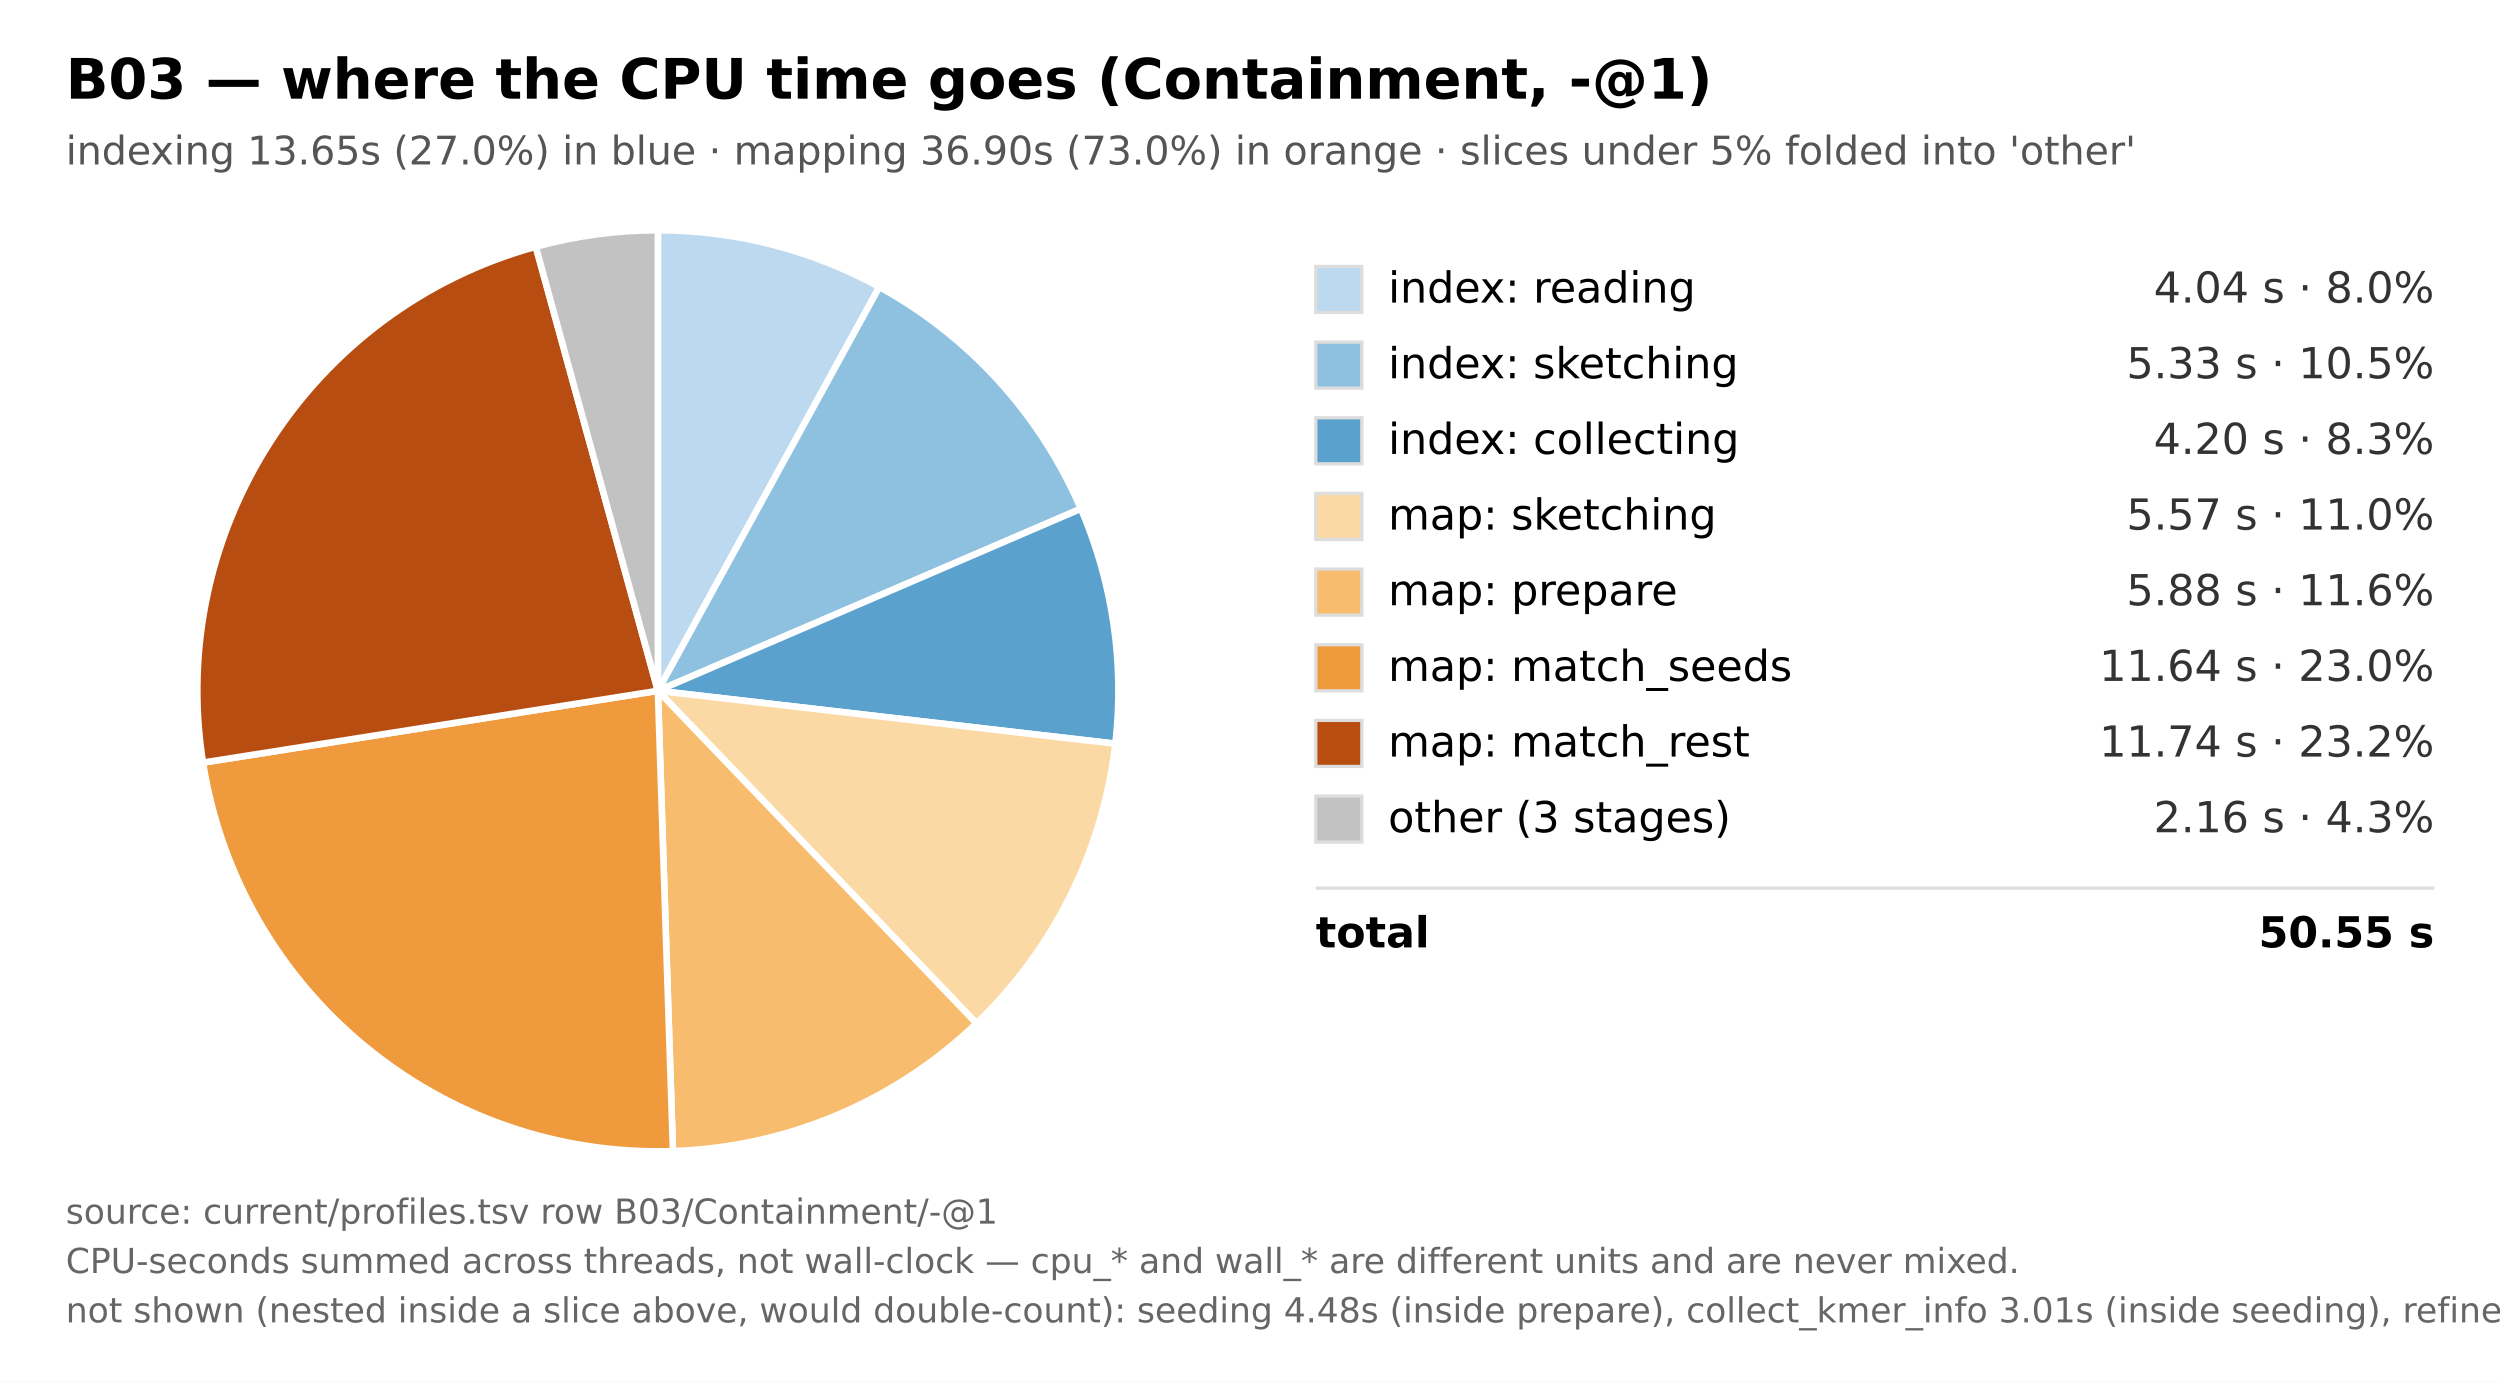
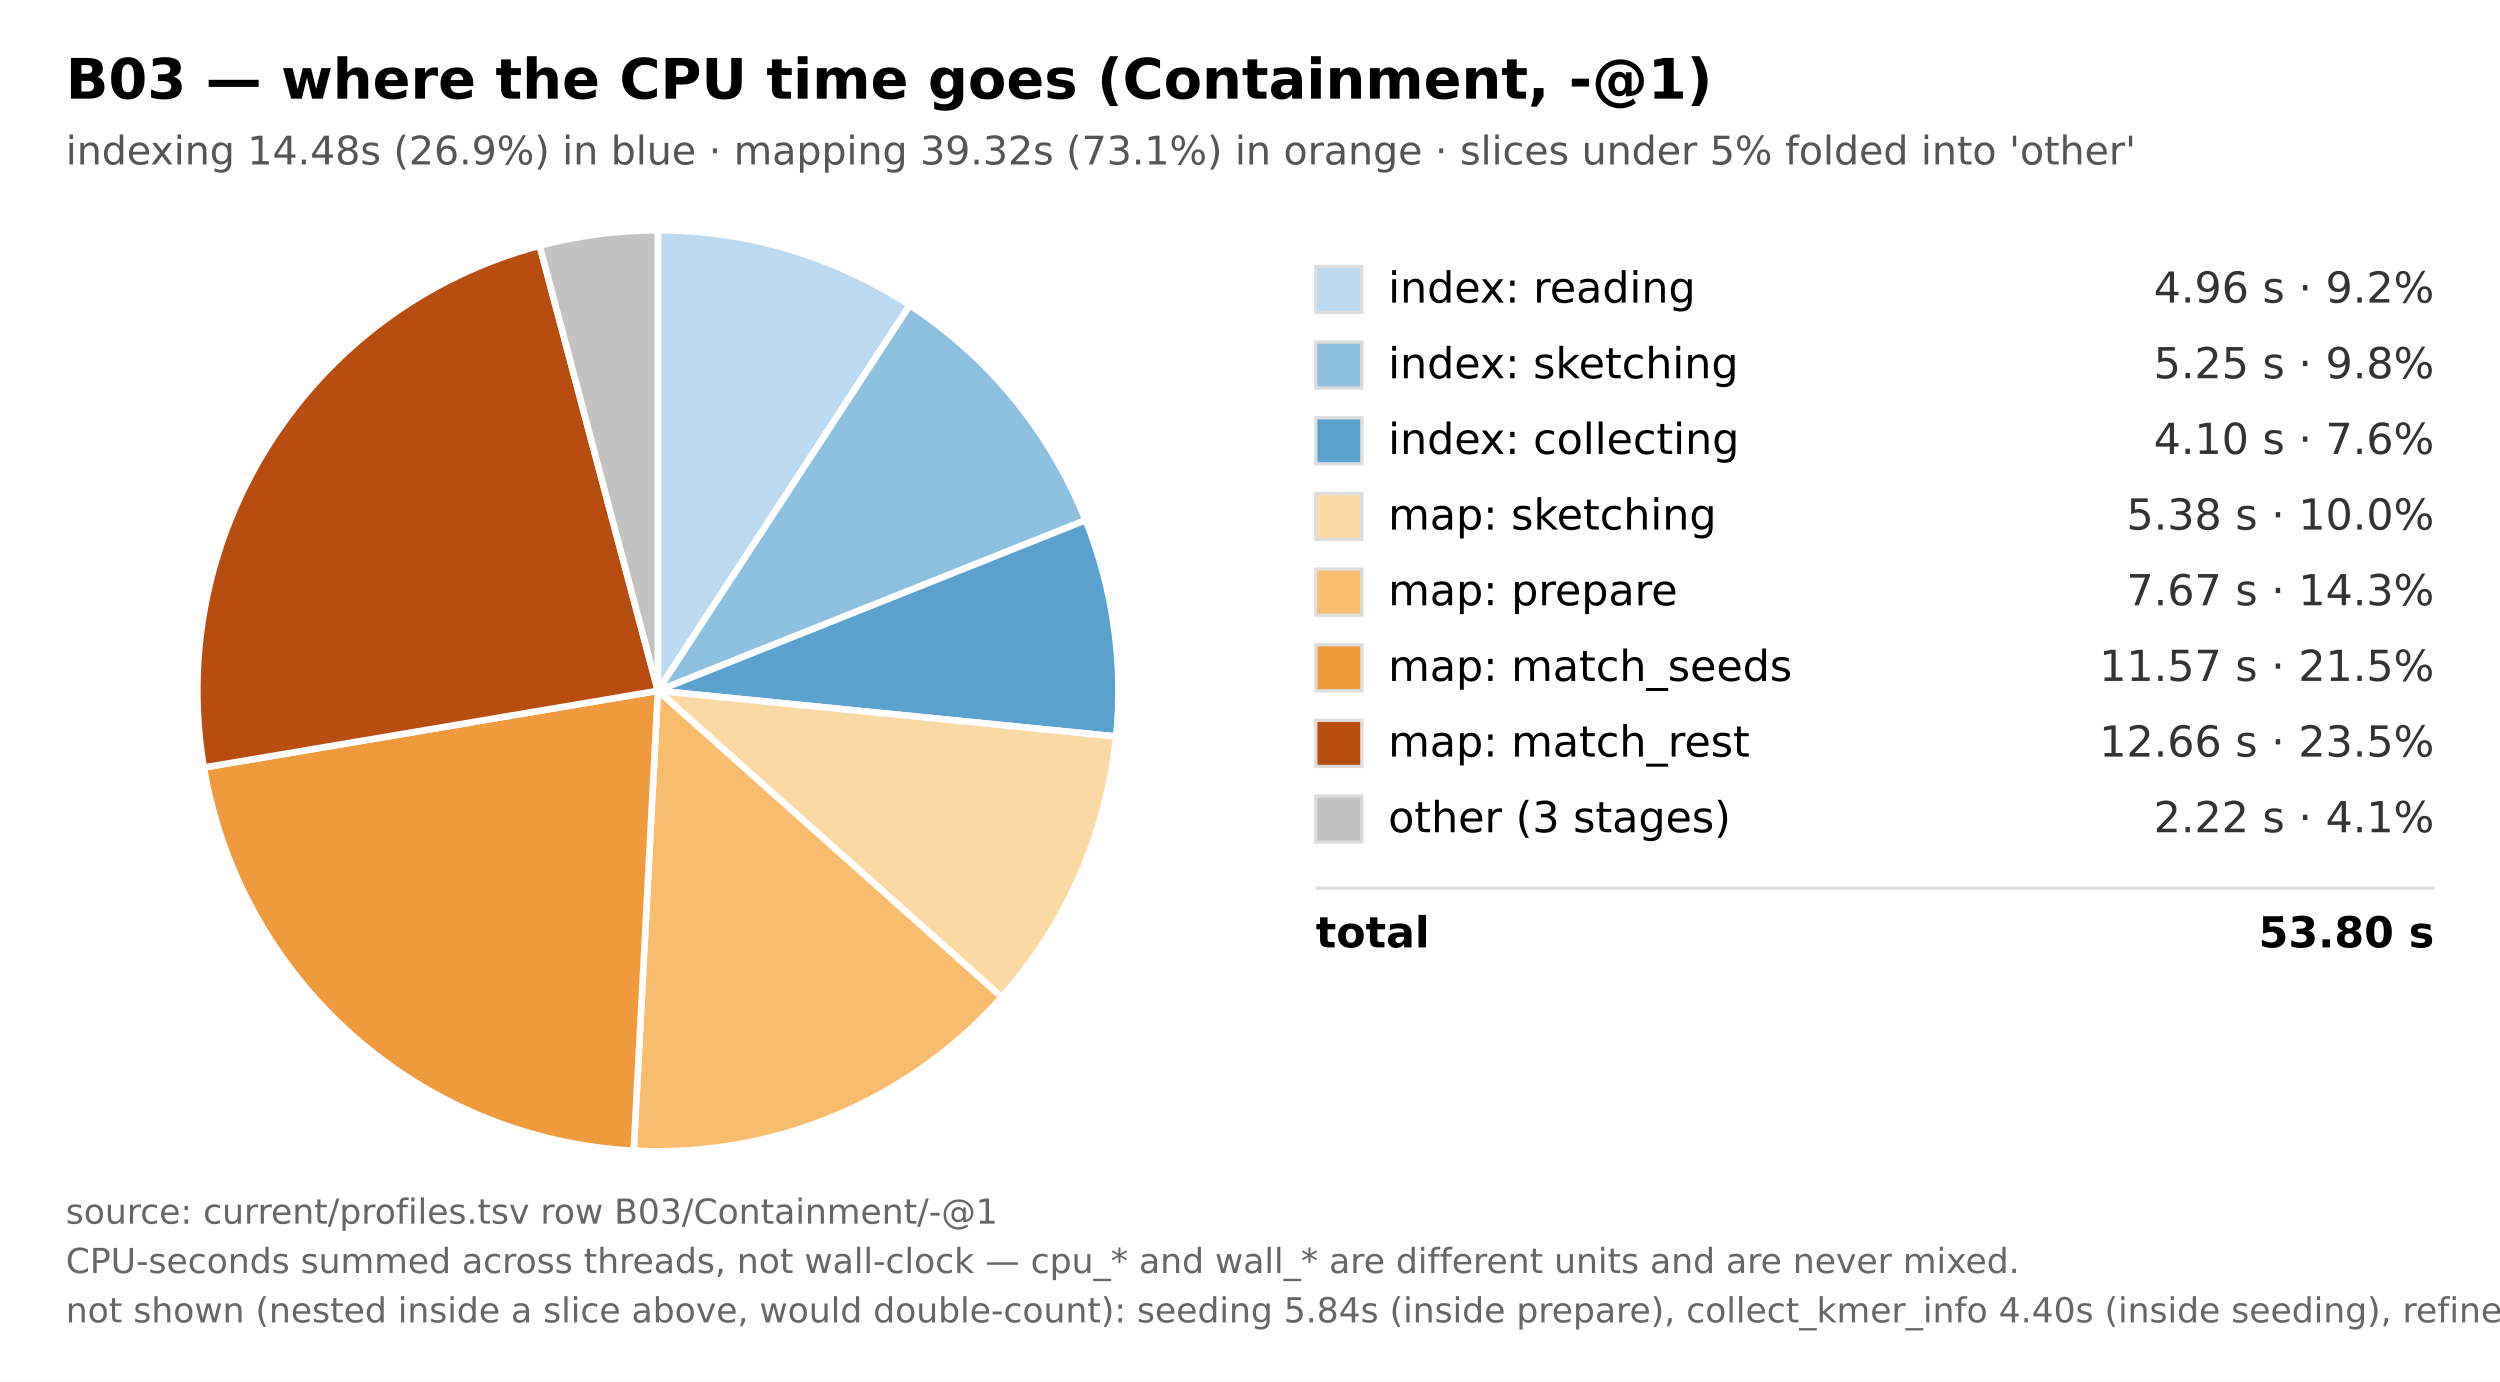
<svg xmlns="http://www.w3.org/2000/svg" width="760" height="420" viewBox="0 0 760 420" font-family="DejaVu Sans, Helvetica, Arial, sans-serif">
  <rect width="760" height="420" fill="#ffffff" />
  <text x="20" y="30" font-size="17" font-weight="bold">B03 — where the CPU time goes (Containment, -@1)</text>
-   <text x="20" y="50" font-size="12" fill="#555555">indexing 13.65s (27.0%) in blue · mapping 36.90s (73.0%) in orange · slices under 5% folded into 'other'</text>
-   <path d="M 200.00,210.00 L 200.00,70.00 A 140.00,140.00 0 0,1 267.31,87.24 Z" fill="#bcd9ef" stroke="#ffffff" stroke-width="2" />
-   <path d="M 200.00,210.00 L 267.31,87.24 A 140.00,140.00 0 0,1 328.60,154.66 Z" fill="#8ec0e0" stroke="#ffffff" stroke-width="2" />
-   <path d="M 200.00,210.00 L 328.60,154.66 A 140.00,140.00 0 0,1 339.07,226.09 Z" fill="#5aa2cd" stroke="#ffffff" stroke-width="2" />
-   <path d="M 200.00,210.00 L 339.07,226.09 A 140.00,140.00 0 0,1 296.85,311.10 Z" fill="#fbd9a5" stroke="#ffffff" stroke-width="2" />
-   <path d="M 200.00,210.00 L 296.85,311.10 A 140.00,140.00 0 0,1 204.58,349.93 Z" fill="#f7bc6d" stroke="#ffffff" stroke-width="2" />
-   <path d="M 200.00,210.00 L 204.58,349.93 A 140.00,140.00 0 0,1 61.71,231.83 Z" fill="#f09a3e" stroke="#ffffff" stroke-width="2" />
-   <path d="M 200.00,210.00 L 61.71,231.83 A 140.00,140.00 0 0,1 162.88,75.01 Z" fill="#b74d10" stroke="#ffffff" stroke-width="2" />
-   <path d="M 200.00,210.00 L 162.88,75.01 A 140.00,140.00 0 0,1 200.00,70.00 Z" fill="#c2c2c2" stroke="#ffffff" stroke-width="2" />
+   <text x="20" y="50" font-size="12" fill="#555555">indexing 14.48s (26.9%) in blue · mapping 39.32s (73.1%) in orange · slices under 5% folded into 'other'</text>
+   <path d="M 200.00,210.00 L 200.00,70.00 A 140.00,140.00 0 0,1 276.57,92.79 Z" fill="#bcd9ef" stroke="#ffffff" stroke-width="2" />
+   <path d="M 200.00,210.00 L 276.57,92.79 A 140.00,140.00 0 0,1 330.04,158.14 Z" fill="#8ec0e0" stroke="#ffffff" stroke-width="2" />
+   <path d="M 200.00,210.00 L 330.04,158.14 A 140.00,140.00 0 0,1 339.31,223.90 Z" fill="#5aa2cd" stroke="#ffffff" stroke-width="2" />
+   <path d="M 200.00,210.00 L 339.31,223.90 A 140.00,140.00 0 0,1 304.51,303.15 Z" fill="#fbd9a5" stroke="#ffffff" stroke-width="2" />
+   <path d="M 200.00,210.00 L 304.51,303.15 A 140.00,140.00 0 0,1 192.64,349.81 Z" fill="#f7bc6d" stroke="#ffffff" stroke-width="2" />
+   <path d="M 200.00,210.00 L 192.64,349.81 A 140.00,140.00 0 0,1 61.96,233.32 Z" fill="#f09a3e" stroke="#ffffff" stroke-width="2" />
+   <path d="M 200.00,210.00 L 61.96,233.32 A 140.00,140.00 0 0,1 164.05,74.70 Z" fill="#b74d10" stroke="#ffffff" stroke-width="2" />
+   <path d="M 200.00,210.00 L 164.05,74.70 A 140.00,140.00 0 0,1 200.00,70.00 Z" fill="#c2c2c2" stroke="#ffffff" stroke-width="2" />
  <rect x="400" y="81" width="14" height="14" fill="#bcd9ef" stroke="#dddddd" stroke-width="1" />
  <text x="422" y="92" font-size="13">index: reading</text>
-   <text x="740" y="92" font-size="13" text-anchor="end" fill="#333333">4.04 s · 8.0%</text>
+   <text x="740" y="92" font-size="13" text-anchor="end" fill="#333333">4.96 s · 9.2%</text>
  <rect x="400" y="104" width="14" height="14" fill="#8ec0e0" stroke="#dddddd" stroke-width="1" />
  <text x="422" y="115" font-size="13">index: sketching</text>
-   <text x="740" y="115" font-size="13" text-anchor="end" fill="#333333">5.33 s · 10.5%</text>
+   <text x="740" y="115" font-size="13" text-anchor="end" fill="#333333">5.25 s · 9.8%</text>
  <rect x="400" y="127" width="14" height="14" fill="#5aa2cd" stroke="#dddddd" stroke-width="1" />
  <text x="422" y="138" font-size="13">index: collecting</text>
-   <text x="740" y="138" font-size="13" text-anchor="end" fill="#333333">4.20 s · 8.3%</text>
+   <text x="740" y="138" font-size="13" text-anchor="end" fill="#333333">4.10 s · 7.6%</text>
  <rect x="400" y="150" width="14" height="14" fill="#fbd9a5" stroke="#dddddd" stroke-width="1" />
  <text x="422" y="161" font-size="13">map: sketching</text>
-   <text x="740" y="161" font-size="13" text-anchor="end" fill="#333333">5.57 s · 11.0%</text>
+   <text x="740" y="161" font-size="13" text-anchor="end" fill="#333333">5.38 s · 10.0%</text>
  <rect x="400" y="173" width="14" height="14" fill="#f7bc6d" stroke="#dddddd" stroke-width="1" />
  <text x="422" y="184" font-size="13">map: prepare</text>
-   <text x="740" y="184" font-size="13" text-anchor="end" fill="#333333">5.88 s · 11.6%</text>
+   <text x="740" y="184" font-size="13" text-anchor="end" fill="#333333">7.67 s · 14.3%</text>
  <rect x="400" y="196" width="14" height="14" fill="#f09a3e" stroke="#dddddd" stroke-width="1" />
  <text x="422" y="207" font-size="13">map: match_seeds</text>
-   <text x="740" y="207" font-size="13" text-anchor="end" fill="#333333">11.64 s · 23.0%</text>
+   <text x="740" y="207" font-size="13" text-anchor="end" fill="#333333">11.57 s · 21.5%</text>
  <rect x="400" y="219" width="14" height="14" fill="#b74d10" stroke="#dddddd" stroke-width="1" />
  <text x="422" y="230" font-size="13">map: match_rest</text>
-   <text x="740" y="230" font-size="13" text-anchor="end" fill="#333333">11.74 s · 23.2%</text>
+   <text x="740" y="230" font-size="13" text-anchor="end" fill="#333333">12.66 s · 23.5%</text>
  <rect x="400" y="242" width="14" height="14" fill="#c2c2c2" stroke="#dddddd" stroke-width="1" />
  <text x="422" y="253" font-size="13">other (3 stages)</text>
-   <text x="740" y="253" font-size="13" text-anchor="end" fill="#333333">2.16 s · 4.3%</text>
+   <text x="740" y="253" font-size="13" text-anchor="end" fill="#333333">2.22 s · 4.1%</text>
  <line x1="400" y1="270" x2="740" y2="270" stroke="#dddddd" />
  <text x="400" y="288" font-size="13" font-weight="bold">total</text>
-   <text x="740" y="288" font-size="13" text-anchor="end" font-weight="bold">50.55 s</text>
+   <text x="740" y="288" font-size="13" text-anchor="end" font-weight="bold">53.80 s</text>
  <text x="20" y="372" font-size="10.5" fill="#666666">source: current/profiles.tsv row B03/Containment/-@1</text>
  <text x="20" y="387" font-size="10.5" fill="#666666">CPU-seconds summed across threads, not wall-clock — cpu_* and wall_* are different units and are never mixed.</text>
-   <text x="20" y="402" font-size="10.5" fill="#666666">not shown (nested inside a slice above, would double-count): seeding 4.48s (inside prepare), collect_kmer_info 3.01s (inside seeding), refine 7.20s (inside match_rest)</text>
+   <text x="20" y="402" font-size="10.5" fill="#666666">not shown (nested inside a slice above, would double-count): seeding 5.84s (inside prepare), collect_kmer_info 4.40s (inside seeding), refine 7.31s (inside match_rest)</text>
</svg>
